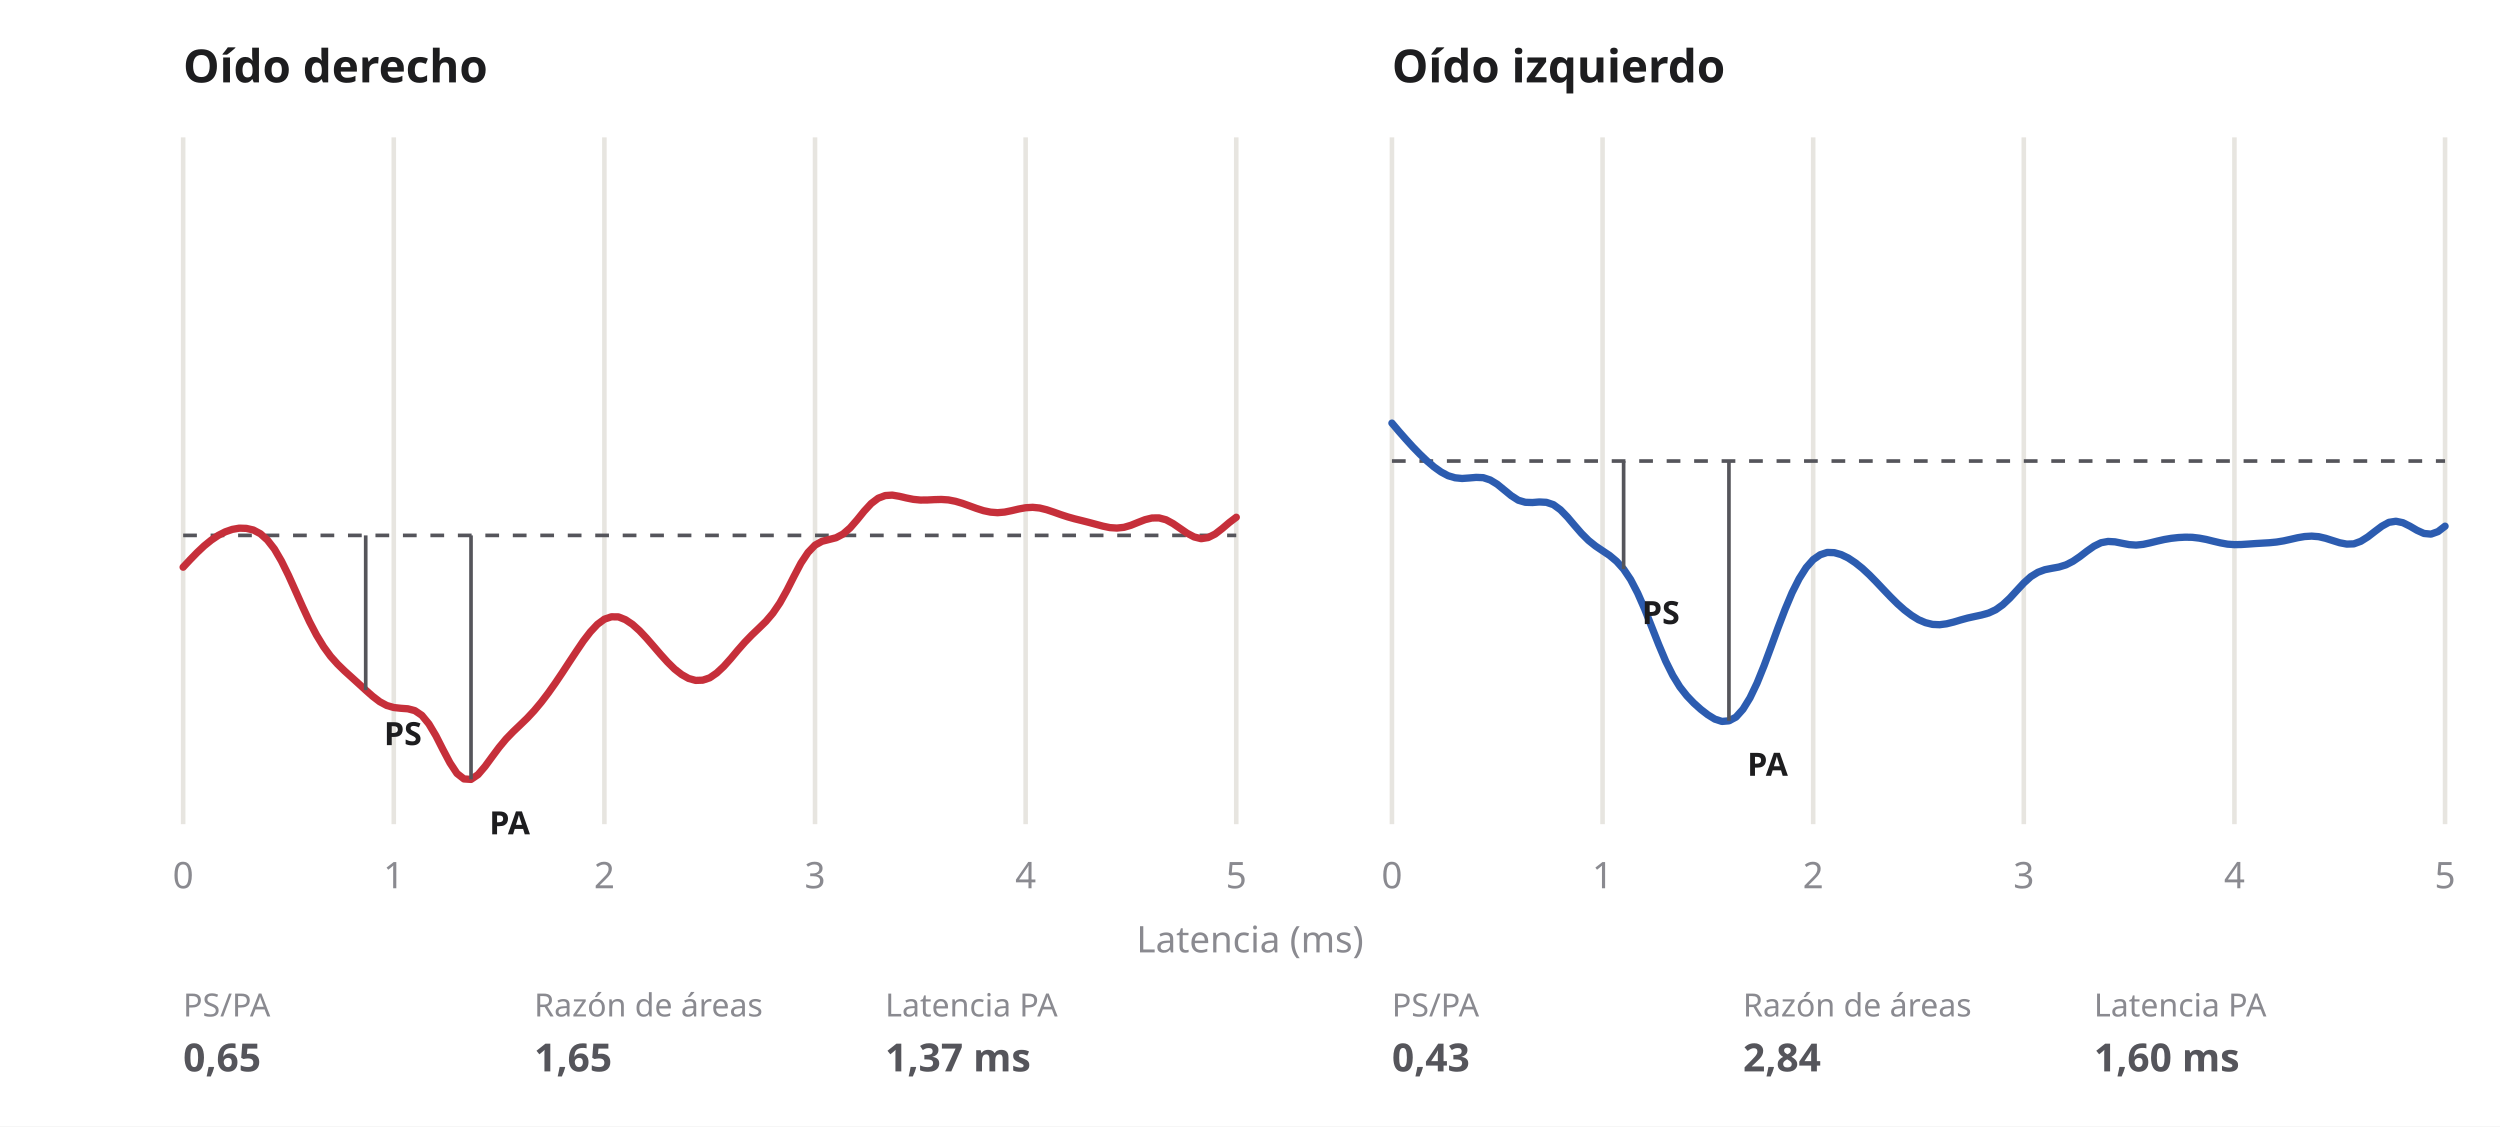
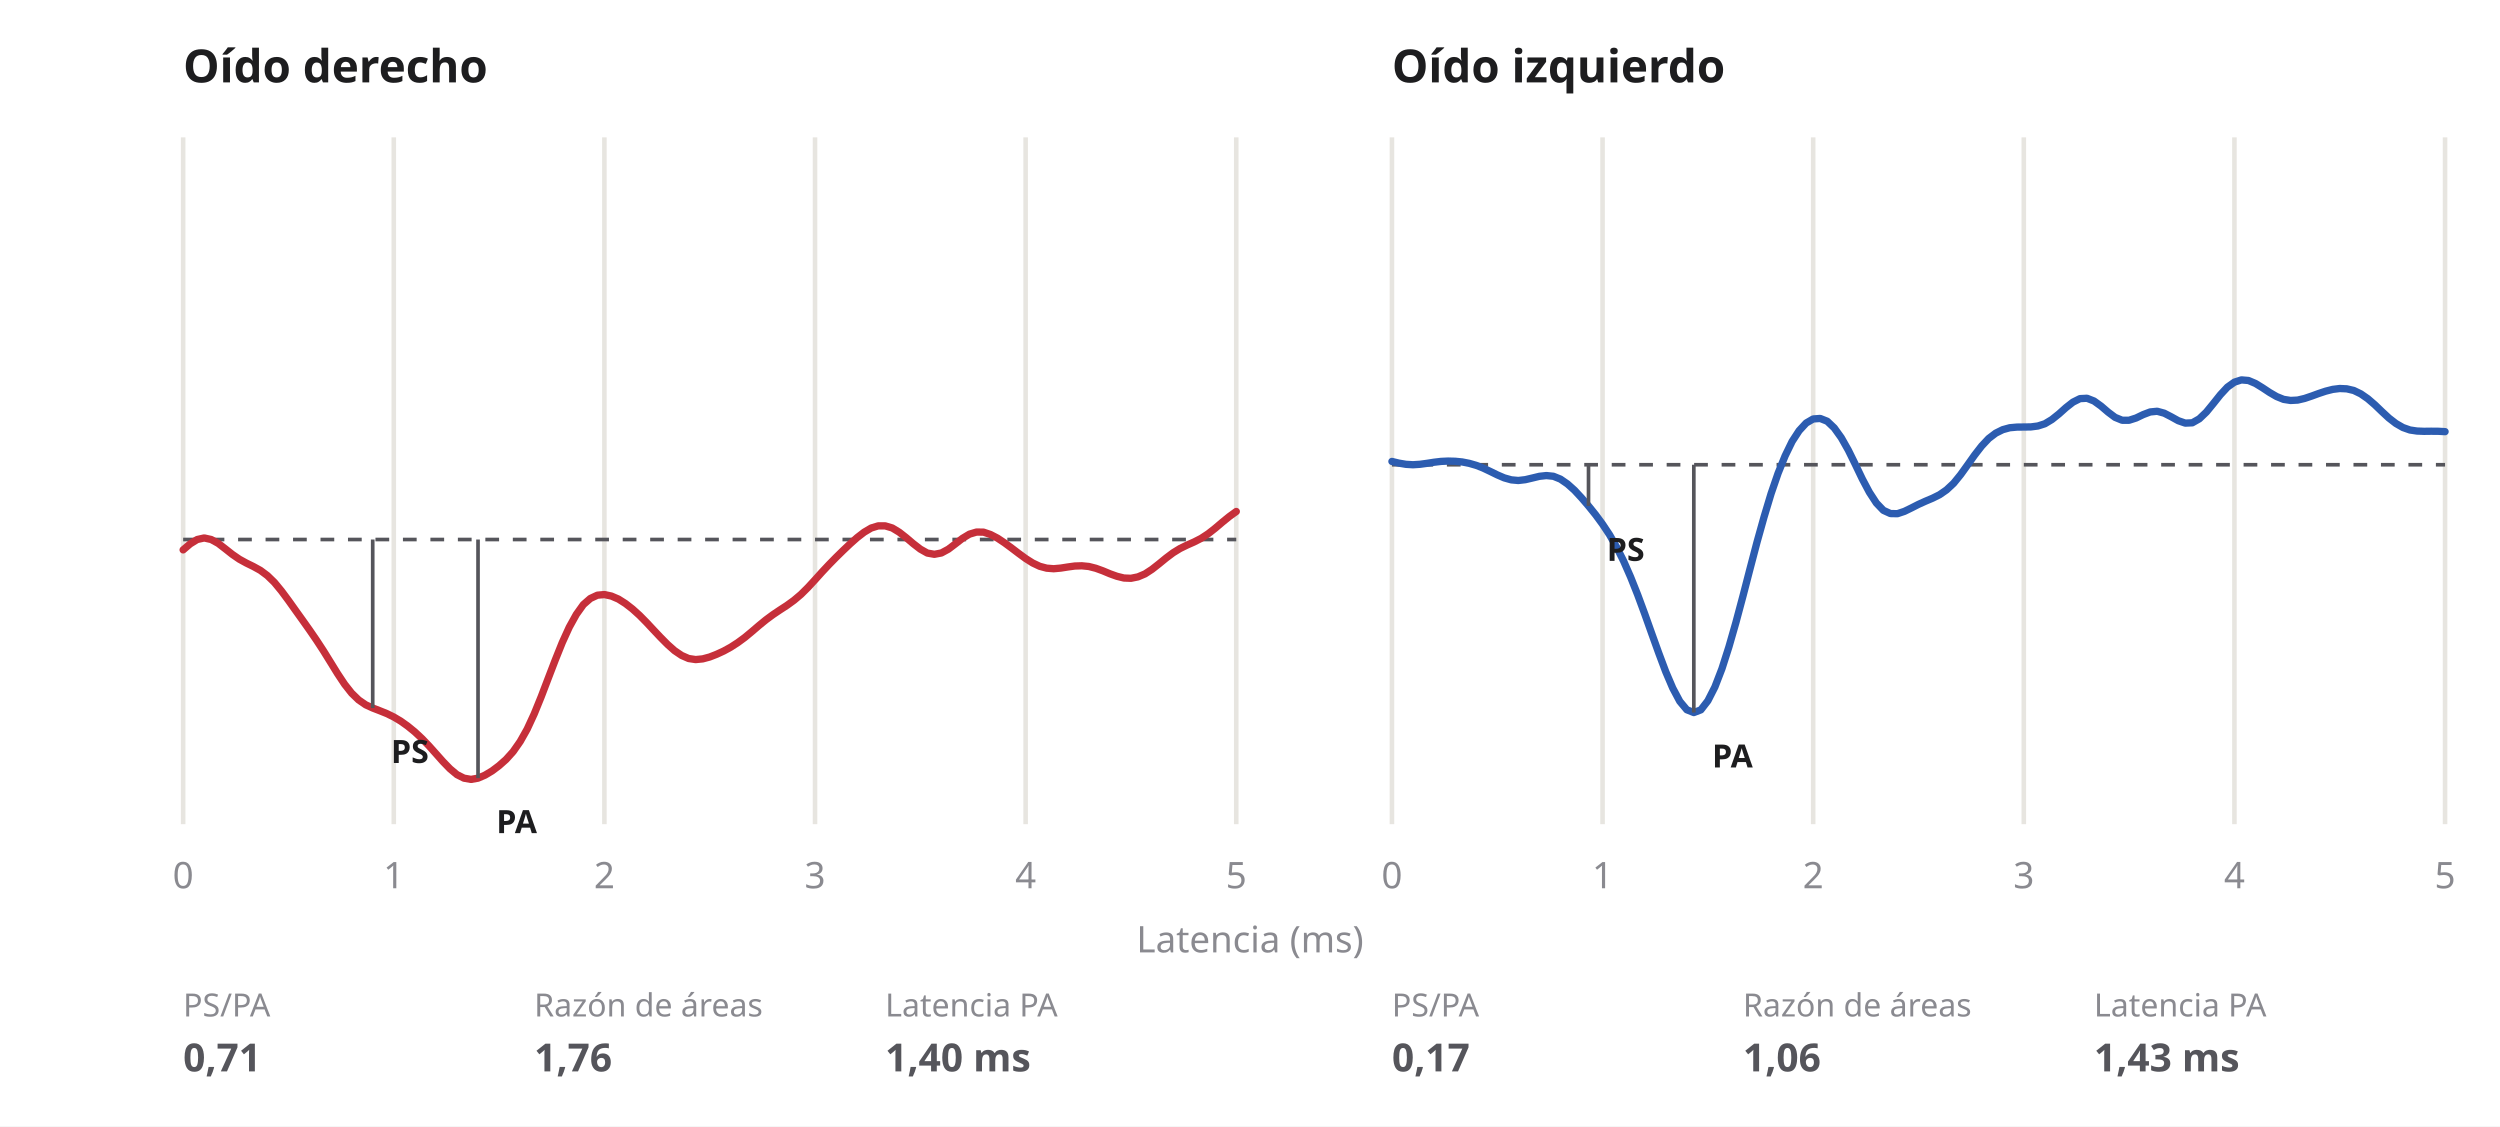
<svg xmlns="http://www.w3.org/2000/svg" viewBox="0 0 546 246" width="546" height="246" font-family="'Plus Jakarta Sans', sans-serif">
  <rect width="100%" height="100%" fill="#ffffff" />
  <line x1="40" y1="30" x2="40" y2="180" stroke="#e7e5e0" stroke-width="1" />
  <text x="40" y="194" font-size="8" fill="#8a8a90" text-anchor="middle" font-weight="400">0</text>
  <line x1="86" y1="30" x2="86" y2="180" stroke="#e7e5e0" stroke-width="1" />
  <text x="86" y="194" font-size="8" fill="#8a8a90" text-anchor="middle" font-weight="400">1</text>
  <line x1="132" y1="30" x2="132" y2="180" stroke="#e7e5e0" stroke-width="1" />
  <text x="132" y="194" font-size="8" fill="#8a8a90" text-anchor="middle" font-weight="400">2</text>
  <line x1="178" y1="30" x2="178" y2="180" stroke="#e7e5e0" stroke-width="1" />
  <text x="178" y="194" font-size="8" fill="#8a8a90" text-anchor="middle" font-weight="400">3</text>
  <line x1="224" y1="30" x2="224" y2="180" stroke="#e7e5e0" stroke-width="1" />
  <text x="224" y="194" font-size="8" fill="#8a8a90" text-anchor="middle" font-weight="400">4</text>
  <line x1="270" y1="30" x2="270" y2="180" stroke="#e7e5e0" stroke-width="1" />
  <text x="270" y="194" font-size="8" fill="#8a8a90" text-anchor="middle" font-weight="400">5</text>
  <text x="40" y="18" font-size="10" fill="#1d1d1f" text-anchor="start" font-weight="600">Oído derecho</text>
-   <line x1="40" y1="116.93" x2="270" y2="116.93" stroke="#55555b" stroke-width="0.8" stroke-dasharray="3 3" />
-   <path d="M40,123.87 L41.53,122.23 L43.07,120.65 L44.6,119.21 L46.13,117.97 L47.67,116.93 L49.2,116.15 L50.73,115.62 L52.27,115.35 L53.8,115.4 L55.33,115.75 L56.87,116.57 L58.4,117.94 L59.93,119.9 L61.47,122.54 L63,125.64 L64.53,129.04 L66.07,132.49 L67.6,135.78 L69.13,138.71 L70.67,141.24 L72.2,143.34 L73.73,145.05 L75.27,146.55 L76.8,147.93 L78.33,149.32 L79.87,150.73 L81.4,152.08 L82.93,153.25 L84.47,154.08 L86,154.52 L87.53,154.69 L89.07,154.8 L90.6,155.2 L92.13,156.23 L93.67,158.11 L95.2,160.68 L96.73,163.69 L98.27,166.6 L99.8,168.92 L101.33,170.12 L102.87,170.22 L104.4,169.18 L105.93,167.39 L107.47,165.29 L109,163.23 L110.53,161.39 L112.07,159.8 L113.6,158.34 L115.13,156.86 L116.67,155.21 L118.2,153.38 L119.73,151.37 L121.27,149.2 L122.8,146.93 L124.33,144.59 L125.87,142.26 L127.4,140 L128.93,138.01 L130.47,136.36 L132,135.23 L133.53,134.71 L135.07,134.73 L136.6,135.34 L138.13,136.36 L139.67,137.74 L141.2,139.37 L142.73,141.13 L144.27,142.92 L145.8,144.61 L147.33,146.12 L148.87,147.32 L150.4,148.18 L151.93,148.6 L153.47,148.55 L155,148.04 L156.53,146.99 L158.07,145.55 L159.6,143.84 L161.13,142.01 L162.67,140.26 L164.2,138.68 L165.73,137.22 L167.27,135.72 L168.8,133.92 L170.33,131.67 L171.87,128.91 L173.4,125.89 L174.93,122.98 L176.47,120.66 L178,119.06 L179.53,118.22 L181.07,117.83 L182.6,117.44 L184.13,116.63 L185.67,115.29 L187.2,113.53 L188.73,111.64 L190.27,109.97 L191.8,108.81 L193.33,108.23 L194.87,108.13 L196.4,108.39 L197.93,108.75 L199.47,109.06 L201,109.21 L202.53,109.2 L204.07,109.12 L205.6,109.08 L207.13,109.18 L208.67,109.48 L210.2,109.93 L211.73,110.48 L213.27,111.04 L214.8,111.53 L216.33,111.85 L217.87,111.97 L219.4,111.84 L220.93,111.53 L222.47,111.17 L224,110.89 L225.53,110.8 L227.07,110.95 L228.6,111.33 L230.13,111.84 L231.67,112.39 L233.2,112.89 L234.73,113.32 L236.27,113.7 L237.8,114.09 L239.33,114.5 L240.87,114.91 L242.4,115.23 L243.93,115.33 L245.47,115.17 L247,114.72 L248.53,114.1 L250.07,113.5 L251.6,113.13 L253.13,113.11 L254.67,113.52 L256.2,114.35 L257.73,115.4 L259.27,116.46 L260.8,117.27 L262.33,117.65 L263.87,117.4 L265.4,116.63 L266.93,115.44 L268.47,114.13 L270,112.97" fill="none" stroke="#c62f3a" stroke-width="1.6" stroke-opacity="1.0" stroke-linejoin="round" stroke-linecap="round" />
-   <line x1="79.87" y1="116.93" x2="79.87" y2="150.73" stroke="#55555b" stroke-width="0.8" />
-   <text x="83.87" y="162.73" font-size="7" fill="#1d1d1f" text-anchor="start" font-weight="600">PS</text>
-   <line x1="102.87" y1="116.93" x2="102.87" y2="170.22" stroke="#55555b" stroke-width="0.8" />
-   <text x="106.87" y="182.22" font-size="7" fill="#1d1d1f" text-anchor="start" font-weight="600">PA</text>
+   <line x1="40" y1="117.83" x2="270" y2="117.83" stroke="#55555b" stroke-width="0.8" stroke-dasharray="3 3" />
+   <path d="M40,120.09 L41.53,118.78 L43.07,117.83 L44.6,117.49 L46.13,117.83 L47.67,118.68 L49.2,119.86 L50.73,121.07 L52.27,122.13 L53.8,122.97 L55.33,123.72 L56.87,124.57 L58.4,125.71 L59.93,127.2 L61.47,129.07 L63,131.13 L64.53,133.28 L66.07,135.43 L67.6,137.59 L69.13,139.82 L70.67,142.18 L72.2,144.65 L73.73,147.13 L75.27,149.45 L76.8,151.39 L78.33,152.87 L79.87,153.93 L81.4,154.63 L82.93,155.22 L84.47,155.84 L86,156.59 L87.53,157.5 L89.07,158.6 L90.6,159.85 L92.13,161.28 L93.67,162.88 L95.2,164.59 L96.73,166.31 L98.27,167.9 L99.8,169.18 L101.33,169.95 L102.87,170.22 L104.4,169.95 L105.93,169.29 L107.47,168.37 L109,167.22 L110.53,165.86 L112.07,164.15 L113.6,161.96 L115.13,159.25 L116.67,155.92 L118.2,152.16 L119.73,148.15 L121.27,144.14 L122.8,140.33 L124.33,136.97 L125.87,134.19 L127.4,132.05 L128.93,130.71 L130.47,129.99 L132,129.85 L133.53,130.18 L135.07,130.84 L136.6,131.81 L138.13,133 L139.67,134.39 L141.2,135.94 L142.73,137.58 L144.27,139.21 L145.8,140.75 L147.33,142.11 L148.87,143.15 L150.4,143.82 L151.93,144.05 L153.47,143.9 L155,143.49 L156.53,142.89 L158.07,142.18 L159.6,141.34 L161.13,140.35 L162.67,139.22 L164.2,137.95 L165.73,136.64 L167.27,135.38 L168.8,134.25 L170.33,133.22 L171.87,132.22 L173.4,131.11 L174.93,129.82 L176.47,128.29 L178,126.63 L179.53,124.93 L181.07,123.29 L182.6,121.73 L184.13,120.23 L185.67,118.77 L187.2,117.41 L188.73,116.23 L190.27,115.32 L191.8,114.85 L193.33,114.85 L194.87,115.31 L196.4,116.24 L197.93,117.44 L199.47,118.75 L201,119.93 L202.53,120.79 L204.07,121.06 L205.6,120.77 L207.13,119.94 L208.67,118.77 L210.2,117.58 L211.73,116.66 L213.27,116.2 L214.8,116.22 L216.33,116.74 L217.87,117.54 L219.4,118.56 L220.93,119.69 L222.47,120.86 L224,121.98 L225.53,122.95 L227.07,123.68 L228.6,124.09 L230.13,124.21 L231.67,124.07 L233.2,123.83 L234.73,123.62 L236.27,123.57 L237.8,123.72 L239.33,124.11 L240.87,124.67 L242.4,125.31 L243.93,125.86 L245.47,126.24 L247,126.3 L248.53,125.99 L250.07,125.34 L251.6,124.34 L253.13,123.14 L254.67,121.88 L256.2,120.73 L257.73,119.79 L259.27,119.04 L260.8,118.36 L262.33,117.58 L263.87,116.57 L265.4,115.37 L266.93,114.07 L268.47,112.82 L270,111.71" fill="none" stroke="#c62f3a" stroke-width="1.6" stroke-opacity="1.0" stroke-linejoin="round" stroke-linecap="round" />
+   <line x1="81.4" y1="117.83" x2="81.4" y2="154.63" stroke="#55555b" stroke-width="0.8" />
+   <text x="85.4" y="166.63" font-size="7" fill="#1d1d1f" text-anchor="start" font-weight="600">PS</text>
+   <line x1="104.4" y1="117.83" x2="104.4" y2="169.95" stroke="#55555b" stroke-width="0.8" />
+   <text x="108.4" y="181.95" font-size="7" fill="#1d1d1f" text-anchor="start" font-weight="600">PA</text>
  <text x="40" y="222" font-size="7" fill="#8a8a90" text-anchor="start" font-weight="400">PS/PA</text>
-   <text x="40" y="234" font-size="8.5" fill="#55555b" text-anchor="start" font-weight="600">0,65</text>
+   <text x="40" y="234" font-size="8.5" fill="#55555b" text-anchor="start" font-weight="600">0,71</text>
  <text x="116.67" y="222" font-size="7" fill="#8a8a90" text-anchor="start" font-weight="400">Razón de áreas</text>
-   <text x="116.67" y="234" font-size="8.5" fill="#55555b" text-anchor="start" font-weight="600">1,65</text>
+   <text x="116.67" y="234" font-size="8.5" fill="#55555b" text-anchor="start" font-weight="600">1,76</text>
  <text x="193.33" y="222" font-size="7" fill="#8a8a90" text-anchor="start" font-weight="400">Latencia PA</text>
-   <text x="193.33" y="234" font-size="8.5" fill="#55555b" text-anchor="start" font-weight="600">1,37 ms</text>
+   <text x="193.33" y="234" font-size="8.5" fill="#55555b" text-anchor="start" font-weight="600">1,40 ms</text>
  <line x1="304" y1="30" x2="304" y2="180" stroke="#e7e5e0" stroke-width="1" />
  <text x="304" y="194" font-size="8" fill="#8a8a90" text-anchor="middle" font-weight="400">0</text>
  <line x1="350" y1="30" x2="350" y2="180" stroke="#e7e5e0" stroke-width="1" />
  <text x="350" y="194" font-size="8" fill="#8a8a90" text-anchor="middle" font-weight="400">1</text>
  <line x1="396" y1="30" x2="396" y2="180" stroke="#e7e5e0" stroke-width="1" />
  <text x="396" y="194" font-size="8" fill="#8a8a90" text-anchor="middle" font-weight="400">2</text>
  <line x1="442" y1="30" x2="442" y2="180" stroke="#e7e5e0" stroke-width="1" />
  <text x="442" y="194" font-size="8" fill="#8a8a90" text-anchor="middle" font-weight="400">3</text>
  <line x1="488" y1="30" x2="488" y2="180" stroke="#e7e5e0" stroke-width="1" />
  <text x="488" y="194" font-size="8" fill="#8a8a90" text-anchor="middle" font-weight="400">4</text>
  <line x1="534" y1="30" x2="534" y2="180" stroke="#e7e5e0" stroke-width="1" />
  <text x="534" y="194" font-size="8" fill="#8a8a90" text-anchor="middle" font-weight="400">5</text>
  <text x="304" y="18" font-size="10" fill="#1d1d1f" text-anchor="start" font-weight="600">Oído izquierdo</text>
-   <line x1="304" y1="100.69" x2="534" y2="100.69" stroke="#55555b" stroke-width="0.8" stroke-dasharray="3 3" />
-   <path d="M304,92.41 L305.53,94.22 L307.07,95.97 L308.6,97.65 L310.13,99.22 L311.67,100.69 L313.2,101.99 L314.73,103.08 L316.27,103.9 L317.8,104.35 L319.33,104.5 L320.87,104.39 L322.4,104.26 L323.93,104.32 L325.47,104.83 L327,105.76 L328.53,107.01 L330.07,108.27 L331.6,109.25 L333.13,109.7 L334.67,109.75 L336.2,109.63 L337.73,109.71 L339.27,110.22 L340.8,111.34 L342.33,112.92 L343.87,114.74 L345.4,116.5 L346.93,118.03 L348.47,119.26 L350,120.29 L351.53,121.31 L353.07,122.6 L354.6,124.3 L356.13,126.58 L357.67,129.54 L359.2,133.03 L360.73,136.9 L362.27,140.8 L363.8,144.43 L365.33,147.5 L366.87,150.01 L368.4,151.96 L369.93,153.56 L371.47,154.94 L373,156.12 L374.53,157.06 L376.07,157.56 L377.6,157.43 L379.13,156.62 L380.67,154.9 L382.2,152.41 L383.73,149.21 L385.27,145.4 L386.8,141.28 L388.33,137.08 L389.87,133.06 L391.4,129.42 L392.93,126.39 L394.47,123.96 L396,122.22 L397.53,121.16 L399.07,120.65 L400.6,120.7 L402.13,121.13 L403.67,121.88 L405.2,122.9 L406.73,124.12 L408.27,125.55 L409.8,127.11 L411.33,128.73 L412.87,130.34 L414.4,131.86 L415.93,133.22 L417.47,134.39 L419,135.34 L420.53,135.99 L422.07,136.37 L423.6,136.44 L425.13,136.24 L426.67,135.86 L428.2,135.4 L429.73,134.98 L431.27,134.64 L432.8,134.31 L434.33,133.88 L435.87,133.17 L437.4,132.08 L438.93,130.65 L440.47,128.97 L442,127.32 L443.53,125.94 L445.07,124.99 L446.6,124.42 L448.13,124.12 L449.67,123.84 L451.2,123.37 L452.73,122.59 L454.27,121.54 L455.8,120.36 L457.33,119.29 L458.87,118.53 L460.4,118.25 L461.93,118.34 L463.47,118.65 L465,118.94 L466.53,119.05 L468.07,118.89 L469.6,118.56 L471.13,118.18 L472.67,117.83 L474.2,117.57 L475.73,117.4 L477.27,117.32 L478.8,117.35 L480.33,117.53 L481.87,117.82 L483.4,118.2 L484.93,118.56 L486.47,118.84 L488,118.95 L489.53,118.92 L491.07,118.82 L492.6,118.71 L494.13,118.62 L495.67,118.53 L497.2,118.38 L498.73,118.13 L500.27,117.79 L501.8,117.44 L503.33,117.18 L504.87,117.09 L506.4,117.21 L507.93,117.57 L509.47,118.06 L511,118.54 L512.53,118.83 L514.07,118.78 L515.6,118.22 L517.13,117.26 L518.67,116.07 L520.2,114.92 L521.73,114.08 L523.27,113.84 L524.8,114.16 L526.33,114.92 L527.87,115.82 L529.4,116.51 L530.93,116.65 L532.47,116.1 L534,114.92" fill="none" stroke="#2c5cb0" stroke-width="1.6" stroke-opacity="1.0" stroke-linejoin="round" stroke-linecap="round" />
-   <line x1="354.6" y1="100.69" x2="354.6" y2="124.3" stroke="#55555b" stroke-width="0.8" />
-   <text x="358.6" y="136.3" font-size="7" fill="#1d1d1f" text-anchor="start" font-weight="600">PS</text>
-   <line x1="377.6" y1="100.69" x2="377.6" y2="157.43" stroke="#55555b" stroke-width="0.8" />
-   <text x="381.6" y="169.43" font-size="7" fill="#1d1d1f" text-anchor="start" font-weight="600">PA</text>
+   <line x1="304" y1="101.5" x2="534" y2="101.5" stroke="#55555b" stroke-width="0.8" stroke-dasharray="3 3" />
+   <path d="M304,100.78 L305.53,101.15 L307.07,101.41 L308.6,101.5 L310.13,101.4 L311.67,101.19 L313.2,100.95 L314.73,100.77 L316.27,100.7 L317.8,100.74 L319.33,100.89 L320.87,101.19 L322.4,101.63 L323.93,102.23 L325.47,102.96 L327,103.71 L328.53,104.37 L330.07,104.8 L331.6,104.94 L333.13,104.76 L334.67,104.4 L336.2,104.03 L337.73,103.86 L339.27,104.02 L340.8,104.64 L342.33,105.69 L343.87,107.07 L345.4,108.72 L346.93,110.5 L348.47,112.41 L350,114.49 L351.53,116.8 L353.07,119.49 L354.6,122.55 L356.13,126.04 L357.67,129.91 L359.2,134.05 L360.73,138.35 L362.27,142.63 L363.8,146.71 L365.33,150.29 L366.87,153.18 L368.4,155.01 L369.93,155.62 L371.47,155.03 L373,153.05 L374.53,150.04 L376.07,146.05 L377.6,141.26 L379.13,135.92 L380.67,130.15 L382.2,124.24 L383.73,118.41 L385.27,112.9 L386.8,107.82 L388.33,103.37 L389.87,99.56 L391.4,96.41 L392.93,94.06 L394.47,92.39 L396,91.5 L397.53,91.39 L399.07,92 L400.6,93.46 L402.13,95.59 L403.67,98.31 L405.2,101.42 L406.73,104.61 L408.27,107.51 L409.8,109.86 L411.33,111.46 L412.87,112.16 L414.4,112.19 L415.93,111.68 L417.47,110.93 L419,110.15 L420.53,109.46 L422.07,108.81 L423.6,108.05 L425.13,106.99 L426.67,105.55 L428.2,103.67 L429.73,101.54 L431.27,99.37 L432.8,97.4 L434.33,95.77 L435.87,94.6 L437.4,93.84 L438.93,93.42 L440.47,93.28 L442,93.26 L443.53,93.24 L445.07,93.04 L446.6,92.55 L448.13,91.63 L449.67,90.4 L451.2,89.03 L452.73,87.83 L454.27,87.06 L455.8,86.98 L457.33,87.58 L458.87,88.69 L460.4,90 L461.93,91.15 L463.47,91.78 L465,91.78 L466.53,91.29 L468.07,90.55 L469.6,89.97 L471.13,89.82 L472.67,90.24 L474.2,91.03 L475.73,91.88 L477.27,92.41 L478.8,92.34 L480.33,91.47 L481.87,90 L483.4,88.13 L484.93,86.21 L486.47,84.55 L488,83.46 L489.53,82.97 L491.07,83.1 L492.6,83.75 L494.13,84.69 L495.67,85.71 L497.2,86.6 L498.73,87.22 L500.27,87.46 L501.8,87.38 L503.33,87.02 L504.87,86.5 L506.4,85.94 L507.93,85.43 L509.47,85.04 L511,84.85 L512.53,84.92 L514.07,85.28 L515.6,86.02 L517.13,87.08 L518.67,88.41 L520.2,89.88 L521.73,91.3 L523.27,92.49 L524.8,93.37 L526.33,93.91 L527.87,94.14 L529.4,94.2 L530.93,94.18 L532.47,94.19 L534,94.27" fill="none" stroke="#2c5cb0" stroke-width="1.6" stroke-opacity="1.0" stroke-linejoin="round" stroke-linecap="round" />
+   <line x1="346.93" y1="101.5" x2="346.93" y2="110.5" stroke="#55555b" stroke-width="0.8" />
+   <text x="350.93" y="122.5" font-size="7" fill="#1d1d1f" text-anchor="start" font-weight="600">PS</text>
+   <line x1="369.93" y1="101.5" x2="369.93" y2="155.62" stroke="#55555b" stroke-width="0.8" />
+   <text x="373.93" y="167.62" font-size="7" fill="#1d1d1f" text-anchor="start" font-weight="600">PA</text>
  <text x="304" y="222" font-size="7" fill="#8a8a90" text-anchor="start" font-weight="400">PS/PA</text>
-   <text x="304" y="234" font-size="8.5" fill="#55555b" text-anchor="start" font-weight="600">0,43</text>
+   <text x="304" y="234" font-size="8.5" fill="#55555b" text-anchor="start" font-weight="600">0,17</text>
  <text x="380.67" y="222" font-size="7" fill="#8a8a90" text-anchor="start" font-weight="400">Razón de áreas</text>
-   <text x="380.67" y="234" font-size="8.5" fill="#55555b" text-anchor="start" font-weight="600">2,84</text>
+   <text x="380.67" y="234" font-size="8.5" fill="#55555b" text-anchor="start" font-weight="600">1,06</text>
  <text x="457.33" y="222" font-size="7" fill="#8a8a90" text-anchor="start" font-weight="400">Latencia PA</text>
-   <text x="457.33" y="234" font-size="8.5" fill="#55555b" text-anchor="start" font-weight="600">1,60 ms</text>
+   <text x="457.33" y="234" font-size="8.5" fill="#55555b" text-anchor="start" font-weight="600">1,43 ms</text>
  <text x="273" y="208" font-size="8" fill="#8a8a90" text-anchor="middle" font-weight="400">Latencia (ms)</text>
</svg>
